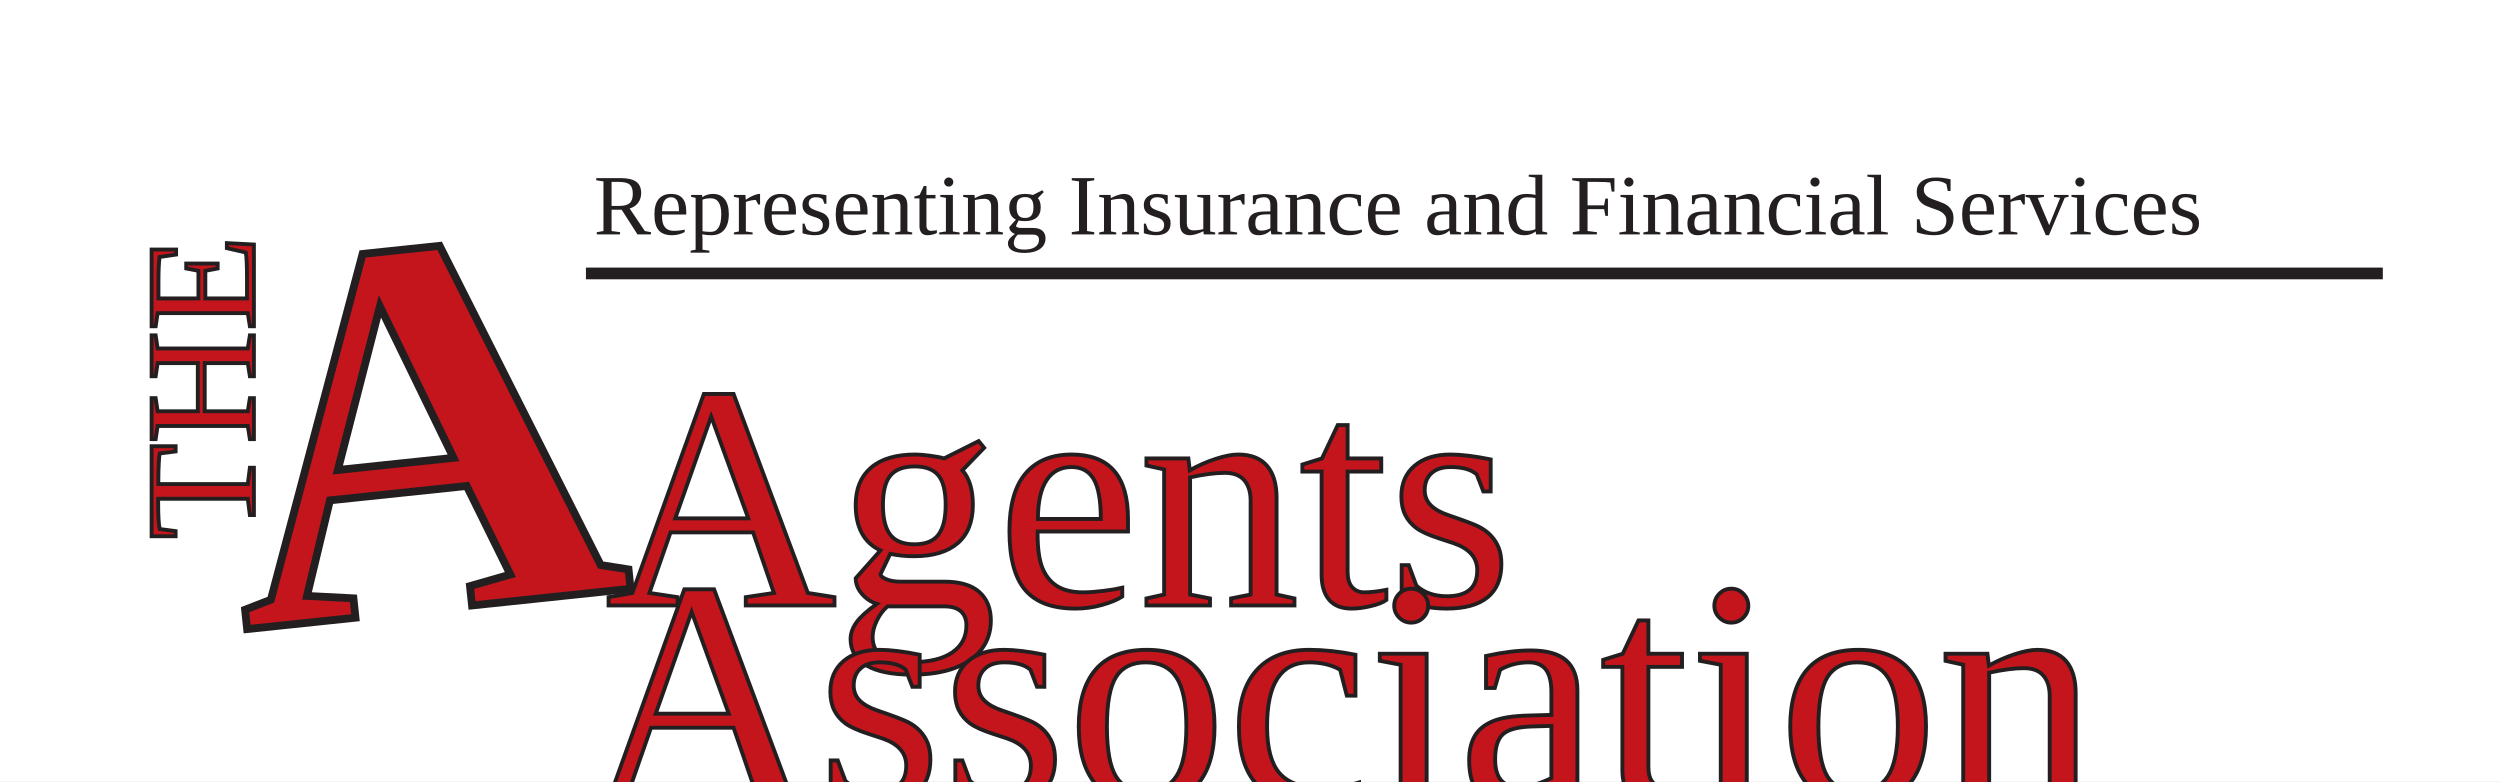
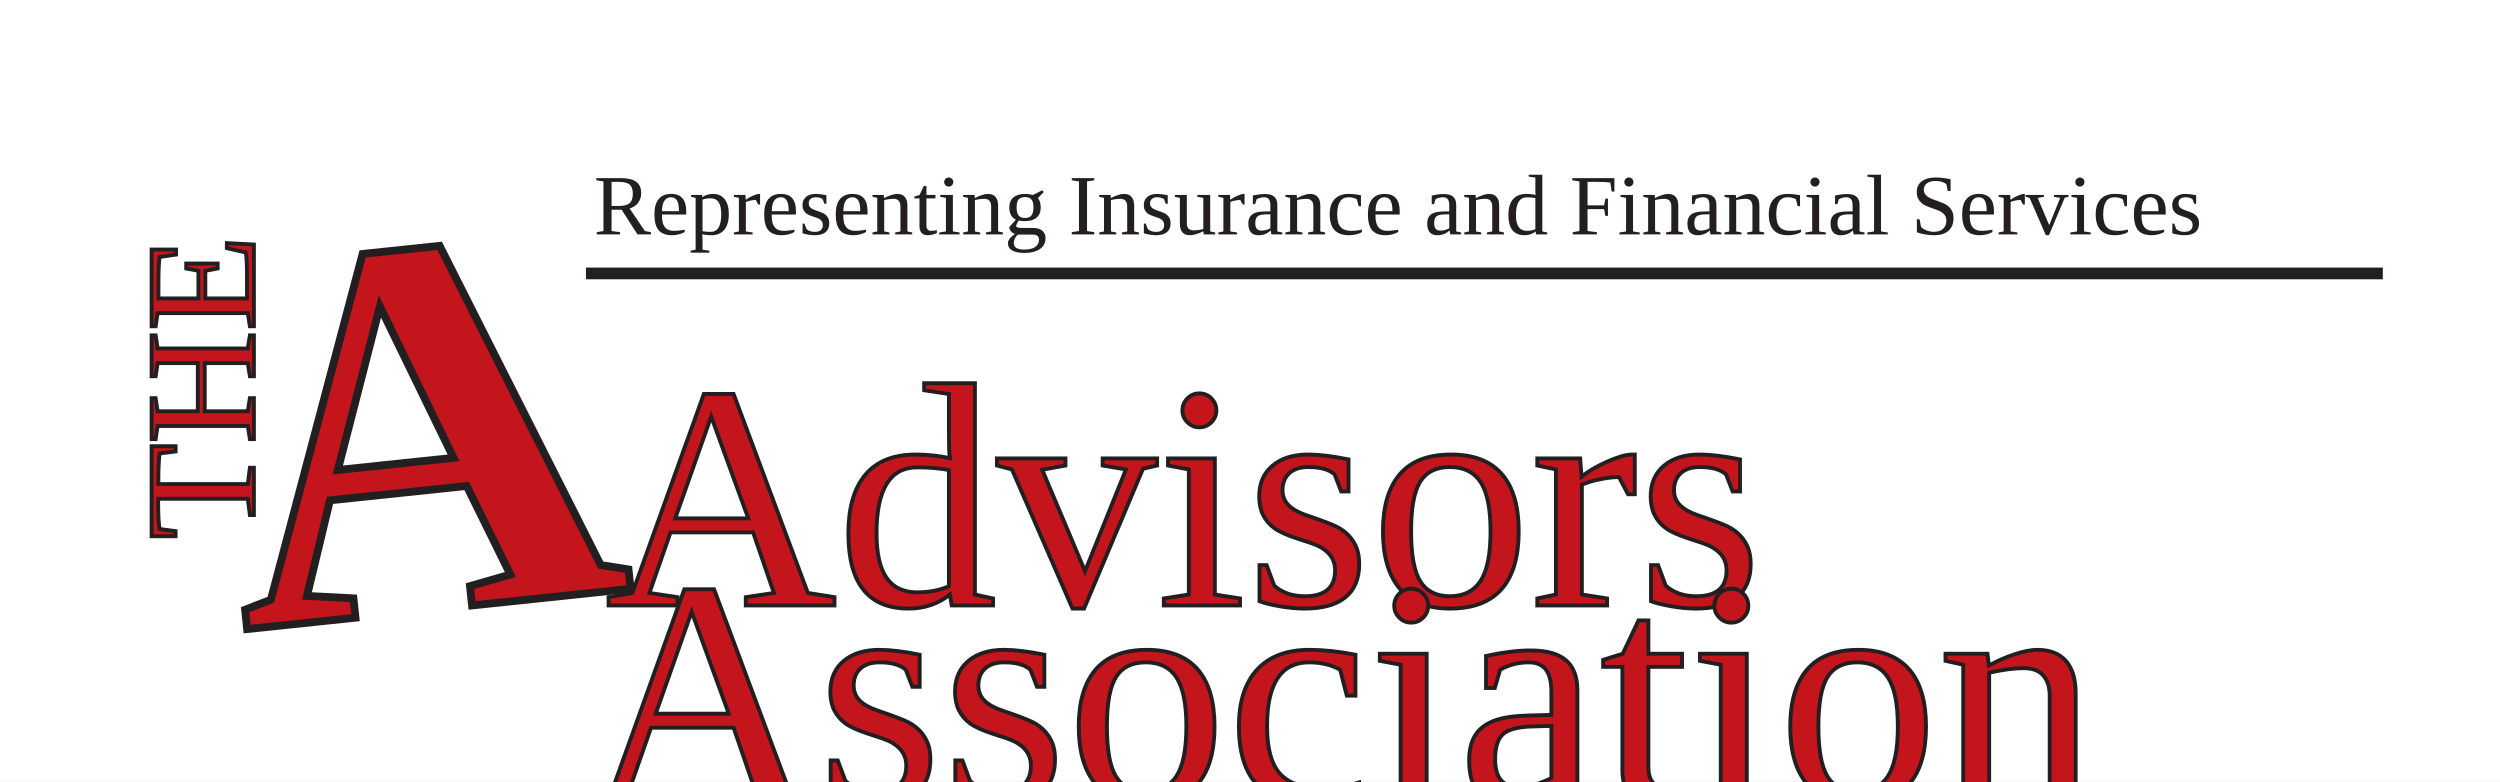
<svg xmlns="http://www.w3.org/2000/svg" width="640" height="200" viewBox="0 0 640 200" role="img" aria-labelledby="title desc">
  <rect width="640" height="200" fill="white" />
  <line x1="150" y1="70" x2="610" y2="70" stroke="#231F20" stroke-width="3" />
  <text x="152" y="60" font-size="22" fill="#231F20" font-family="Georgia, 'Times New Roman', serif">Representing Insurance and Financial Services</text>
  <g font-family="Georgia, 'Times New Roman', serif" font-weight="bold" fill="#C5151C" stroke="#231F20" stroke-width="2">
    <text x="60" y="155" font-size="140" transform="rotate(-6 120 140)">A</text>
  </g>
  <text x="22" y="105" font-size="40" fill="#C5151C" font-family="Georgia, 'Times New Roman', serif" transform="rotate(-90 60 100)" stroke="#231F20" stroke-width="1">THE</text>
-   <text x="155" y="155" font-size="82" fill="#C5151C" font-family="Georgia, 'Times New Roman', serif" stroke="#231F20" stroke-width="1">Agents</text>
+   <text x="155" y="155" font-size="82" fill="#C5151C" font-family="Georgia, 'Times New Roman', serif" stroke="#231F20" stroke-width="1">Advisors</text>
  <text x="150" y="205" font-size="82" fill="#C5151C" font-family="Georgia, 'Times New Roman', serif" stroke="#231F20" stroke-width="1">Association</text>
</svg>
